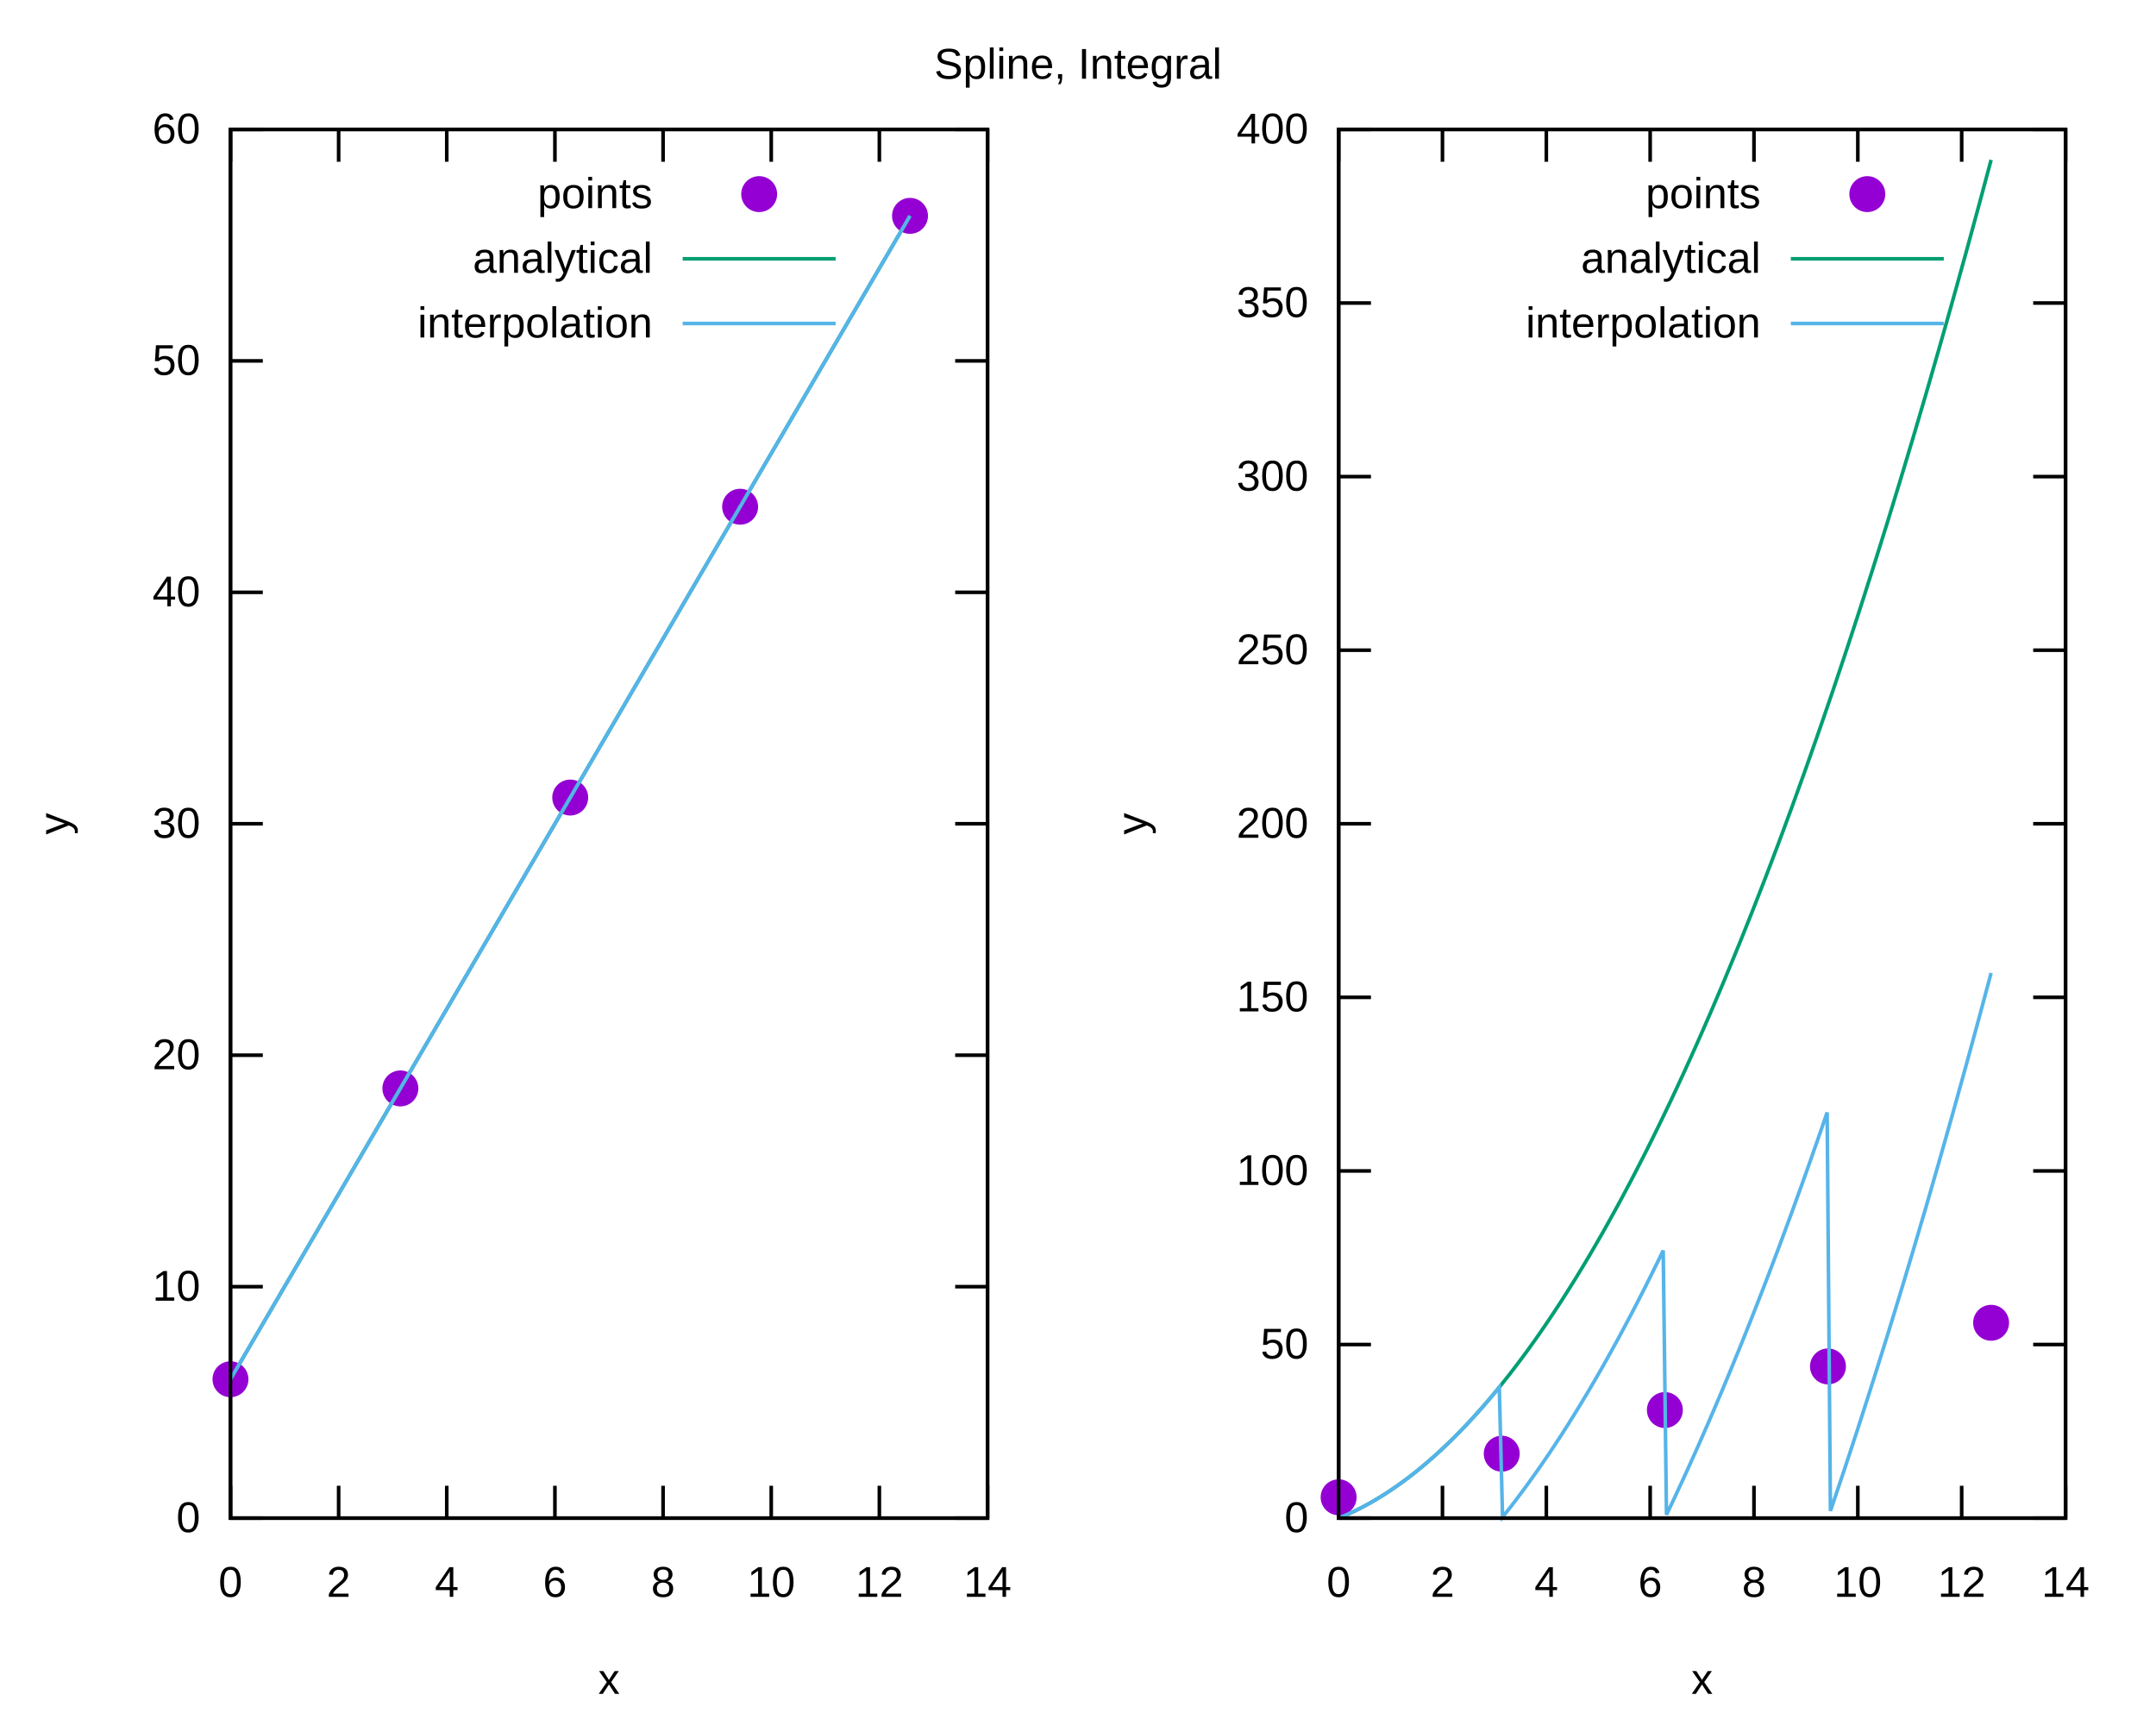
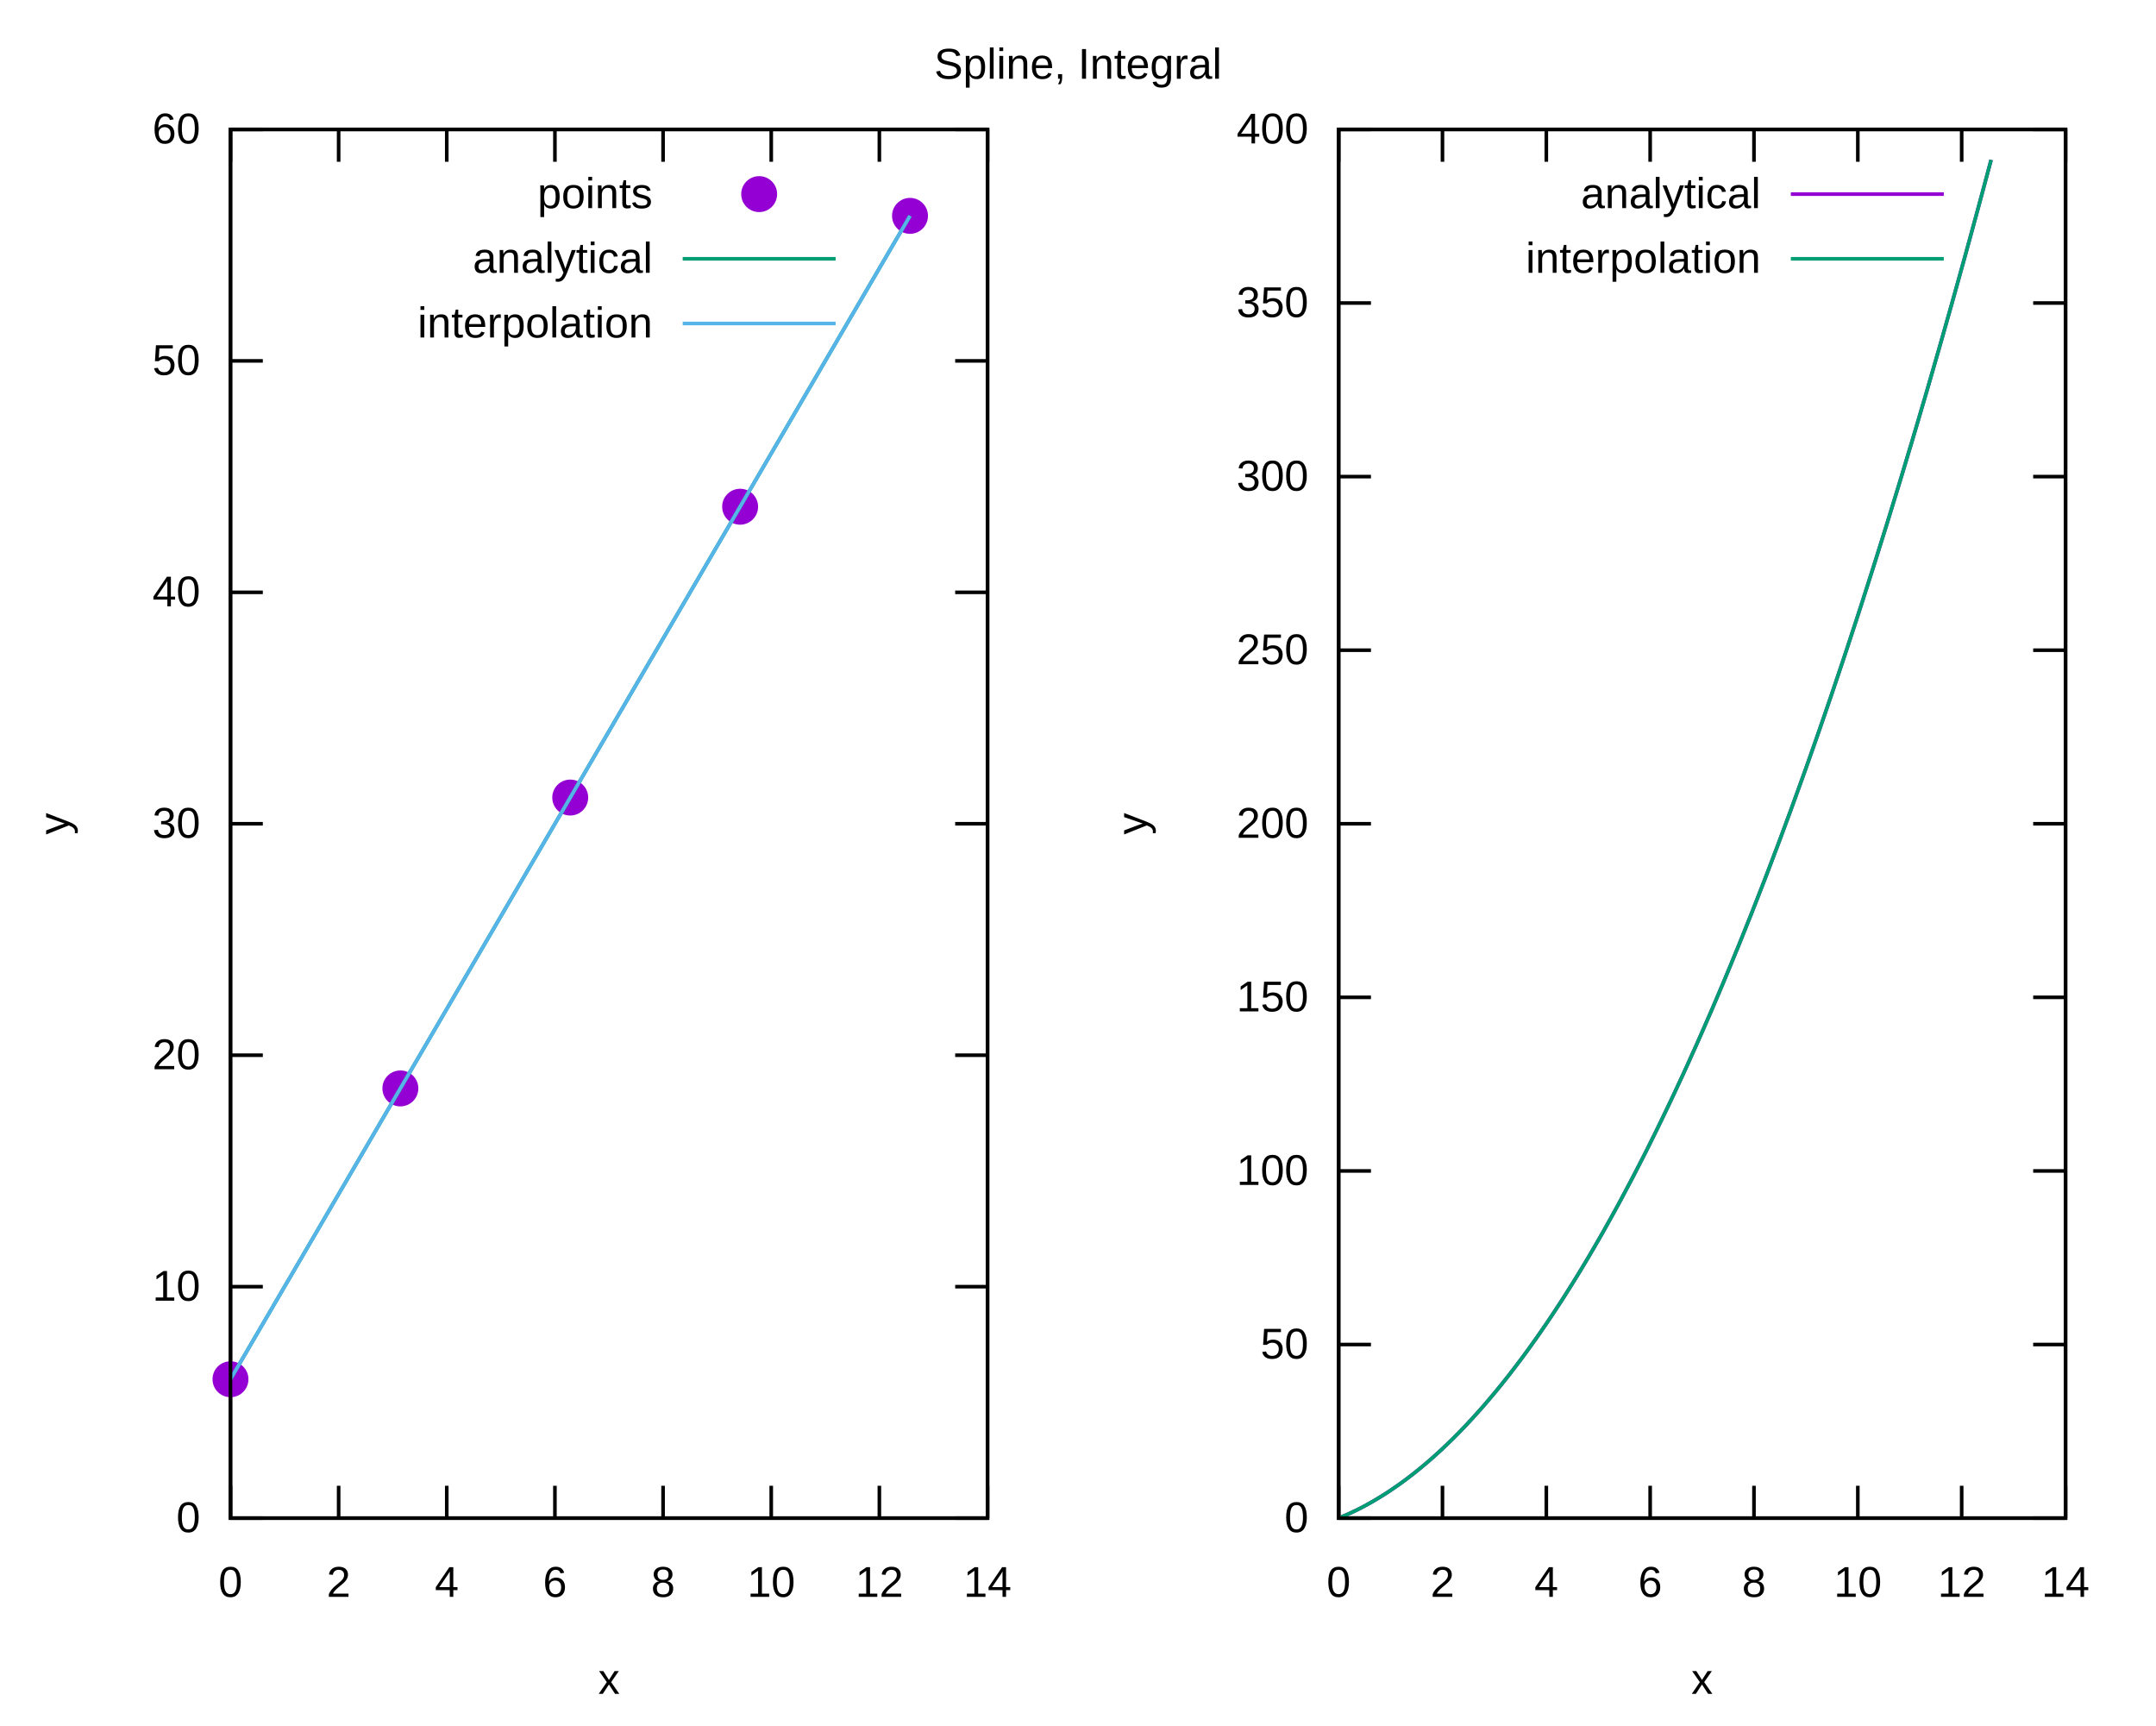
<svg xmlns="http://www.w3.org/2000/svg" xmlns:xlink="http://www.w3.org/1999/xlink" width="600" height="480" viewBox="0 0 600 480">
  <g id="gnuplot_canvas">
    <rect x="0" y="0" width="600" height="480" fill="none" />
    <defs>
      <circle id="gpDot" r="0.5" stroke-width="0.5" stroke="currentColor" />
      <path id="gpPt0" stroke-width="0.222" stroke="currentColor" d="M-1,0 h2 M0,-1 v2" />
      <path id="gpPt1" stroke-width="0.222" stroke="currentColor" d="M-1,-1 L1,1 M1,-1 L-1,1" />
      <path id="gpPt2" stroke-width="0.222" stroke="currentColor" d="M-1,0 L1,0 M0,-1 L0,1 M-1,-1 L1,1 M-1,1 L1,-1" />
      <rect id="gpPt3" stroke-width="0.222" stroke="currentColor" x="-1" y="-1" width="2" height="2" />
      <rect id="gpPt4" stroke-width="0.222" stroke="currentColor" fill="currentColor" x="-1" y="-1" width="2" height="2" />
      <circle id="gpPt5" stroke-width="0.222" stroke="currentColor" cx="0" cy="0" r="1" />
      <use xlink:href="#gpPt5" id="gpPt6" fill="currentColor" stroke="none" />
      <path id="gpPt7" stroke-width="0.222" stroke="currentColor" d="M0,-1.33 L-1.33,0.67 L1.33,0.67 z" />
      <use xlink:href="#gpPt7" id="gpPt8" fill="currentColor" stroke="none" />
      <use xlink:href="#gpPt7" id="gpPt9" stroke="currentColor" transform="rotate(180)" />
      <use xlink:href="#gpPt9" id="gpPt10" fill="currentColor" stroke="none" />
      <use xlink:href="#gpPt3" id="gpPt11" stroke="currentColor" transform="rotate(45)" />
      <use xlink:href="#gpPt11" id="gpPt12" fill="currentColor" stroke="none" />
      <path id="gpPt13" stroke-width="0.222" stroke="currentColor" d="M0,1.330 L1.265,0.411 L0.782,-1.067 L-0.782,-1.076 L-1.265,0.411 z" />
      <use xlink:href="#gpPt13" id="gpPt14" fill="currentColor" stroke="none" />
      <filter id="textbox" filterUnits="objectBoundingBox" x="0" y="0" height="1" width="1">
        <feFlood flood-color="white" flood-opacity="1" result="bgnd" />
        <feComposite in="SourceGraphic" in2="bgnd" operator="atop" />
      </filter>
      <filter id="greybox" filterUnits="objectBoundingBox" x="0" y="0" height="1" width="1">
        <feFlood flood-color="lightgrey" flood-opacity="1" result="grey" />
        <feComposite in="SourceGraphic" in2="grey" operator="atop" />
      </filter>
    </defs>
    <g fill="none" color="white" stroke="currentColor" stroke-width="1.00" stroke-linecap="butt" stroke-linejoin="miter">
      <g transform="translate(300.00,21.90)" stroke="none" fill="black" font-family="Arial" font-size="12.00" text-anchor="middle">
        <text>
          <tspan font-family="Arial">Spline, Integral</tspan>
        </text>
      </g>
    </g>
    <g fill="none" color="black" stroke="currentColor" stroke-width="1.00" stroke-linecap="butt" stroke-linejoin="miter">
</g>
    <g fill="none" color="black" stroke="currentColor" stroke-width="1.00" stroke-linecap="butt" stroke-linejoin="miter">
      <path stroke="black" d="M64.14,422.40 L73.14,422.40 M274.82,422.40 L265.82,422.40  " />
      <g transform="translate(55.75,426.30)" stroke="none" fill="black" font-family="Arial" font-size="12.00" text-anchor="end">
        <text>
          <tspan font-family="Arial"> 0</tspan>
        </text>
      </g>
    </g>
    <g fill="none" color="black" stroke="currentColor" stroke-width="1.00" stroke-linecap="butt" stroke-linejoin="miter">
      <path stroke="black" d="M64.14,358.00 L73.14,358.00 M274.82,358.00 L265.82,358.00  " />
      <g transform="translate(55.75,361.90)" stroke="none" fill="black" font-family="Arial" font-size="12.00" text-anchor="end">
        <text>
          <tspan font-family="Arial"> 10</tspan>
        </text>
      </g>
    </g>
    <g fill="none" color="black" stroke="currentColor" stroke-width="1.00" stroke-linecap="butt" stroke-linejoin="miter">
      <path stroke="black" d="M64.14,293.60 L73.14,293.60 M274.82,293.60 L265.82,293.60  " />
      <g transform="translate(55.75,297.50)" stroke="none" fill="black" font-family="Arial" font-size="12.00" text-anchor="end">
        <text>
          <tspan font-family="Arial"> 20</tspan>
        </text>
      </g>
    </g>
    <g fill="none" color="black" stroke="currentColor" stroke-width="1.00" stroke-linecap="butt" stroke-linejoin="miter">
      <path stroke="black" d="M64.14,229.20 L73.14,229.20 M274.82,229.20 L265.82,229.20  " />
      <g transform="translate(55.75,233.10)" stroke="none" fill="black" font-family="Arial" font-size="12.00" text-anchor="end">
        <text>
          <tspan font-family="Arial"> 30</tspan>
        </text>
      </g>
    </g>
    <g fill="none" color="black" stroke="currentColor" stroke-width="1.00" stroke-linecap="butt" stroke-linejoin="miter">
      <path stroke="black" d="M64.14,164.81 L73.14,164.81 M274.82,164.81 L265.82,164.81  " />
      <g transform="translate(55.75,168.71)" stroke="none" fill="black" font-family="Arial" font-size="12.00" text-anchor="end">
        <text>
          <tspan font-family="Arial"> 40</tspan>
        </text>
      </g>
    </g>
    <g fill="none" color="black" stroke="currentColor" stroke-width="1.00" stroke-linecap="butt" stroke-linejoin="miter">
      <path stroke="black" d="M64.14,100.41 L73.14,100.41 M274.82,100.41 L265.82,100.41  " />
      <g transform="translate(55.75,104.31)" stroke="none" fill="black" font-family="Arial" font-size="12.00" text-anchor="end">
        <text>
          <tspan font-family="Arial"> 50</tspan>
        </text>
      </g>
    </g>
    <g fill="none" color="black" stroke="currentColor" stroke-width="1.00" stroke-linecap="butt" stroke-linejoin="miter">
      <path stroke="black" d="M64.14,36.01 L73.14,36.01 M274.82,36.01 L265.82,36.01  " />
      <g transform="translate(55.75,39.91)" stroke="none" fill="black" font-family="Arial" font-size="12.00" text-anchor="end">
        <text>
          <tspan font-family="Arial"> 60</tspan>
        </text>
      </g>
    </g>
    <g fill="none" color="black" stroke="currentColor" stroke-width="1.00" stroke-linecap="butt" stroke-linejoin="miter">
      <path stroke="black" d="M64.14,422.40 L64.14,413.40 M64.14,36.01 L64.14,45.01  " />
      <g transform="translate(64.14,444.30)" stroke="none" fill="black" font-family="Arial" font-size="12.00" text-anchor="middle">
        <text>
          <tspan font-family="Arial"> 0</tspan>
        </text>
      </g>
    </g>
    <g fill="none" color="black" stroke="currentColor" stroke-width="1.00" stroke-linecap="butt" stroke-linejoin="miter">
      <path stroke="black" d="M94.24,422.40 L94.24,413.40 M94.24,36.01 L94.24,45.01  " />
      <g transform="translate(94.24,444.30)" stroke="none" fill="black" font-family="Arial" font-size="12.00" text-anchor="middle">
        <text>
          <tspan font-family="Arial"> 2</tspan>
        </text>
      </g>
    </g>
    <g fill="none" color="black" stroke="currentColor" stroke-width="1.00" stroke-linecap="butt" stroke-linejoin="miter">
      <path stroke="black" d="M124.33,422.40 L124.33,413.40 M124.33,36.01 L124.33,45.01  " />
      <g transform="translate(124.33,444.30)" stroke="none" fill="black" font-family="Arial" font-size="12.00" text-anchor="middle">
        <text>
          <tspan font-family="Arial"> 4</tspan>
        </text>
      </g>
    </g>
    <g fill="none" color="black" stroke="currentColor" stroke-width="1.00" stroke-linecap="butt" stroke-linejoin="miter">
      <path stroke="black" d="M154.43,422.40 L154.43,413.40 M154.43,36.01 L154.43,45.01  " />
      <g transform="translate(154.43,444.30)" stroke="none" fill="black" font-family="Arial" font-size="12.00" text-anchor="middle">
        <text>
          <tspan font-family="Arial"> 6</tspan>
        </text>
      </g>
    </g>
    <g fill="none" color="black" stroke="currentColor" stroke-width="1.00" stroke-linecap="butt" stroke-linejoin="miter">
      <path stroke="black" d="M184.53,422.40 L184.53,413.40 M184.53,36.01 L184.53,45.01  " />
      <g transform="translate(184.53,444.30)" stroke="none" fill="black" font-family="Arial" font-size="12.00" text-anchor="middle">
        <text>
          <tspan font-family="Arial"> 8</tspan>
        </text>
      </g>
    </g>
    <g fill="none" color="black" stroke="currentColor" stroke-width="1.00" stroke-linecap="butt" stroke-linejoin="miter">
      <path stroke="black" d="M214.63,422.40 L214.63,413.40 M214.63,36.01 L214.63,45.01  " />
      <g transform="translate(214.63,444.30)" stroke="none" fill="black" font-family="Arial" font-size="12.00" text-anchor="middle">
        <text>
          <tspan font-family="Arial"> 10</tspan>
        </text>
      </g>
    </g>
    <g fill="none" color="black" stroke="currentColor" stroke-width="1.00" stroke-linecap="butt" stroke-linejoin="miter">
      <path stroke="black" d="M244.72,422.40 L244.72,413.40 M244.72,36.01 L244.72,45.01  " />
      <g transform="translate(244.72,444.30)" stroke="none" fill="black" font-family="Arial" font-size="12.00" text-anchor="middle">
        <text>
          <tspan font-family="Arial"> 12</tspan>
        </text>
      </g>
    </g>
    <g fill="none" color="black" stroke="currentColor" stroke-width="1.00" stroke-linecap="butt" stroke-linejoin="miter">
      <path stroke="black" d="M274.82,422.40 L274.82,413.40 M274.82,36.01 L274.82,45.01  " />
      <g transform="translate(274.82,444.30)" stroke="none" fill="black" font-family="Arial" font-size="12.00" text-anchor="middle">
        <text>
          <tspan font-family="Arial"> 14</tspan>
        </text>
      </g>
    </g>
    <g fill="none" color="black" stroke="currentColor" stroke-width="1.00" stroke-linecap="butt" stroke-linejoin="miter">
</g>
    <g fill="none" color="black" stroke="currentColor" stroke-width="1.00" stroke-linecap="butt" stroke-linejoin="miter">
      <path stroke="black" d="M64.14,36.01 L64.14,422.40 L274.82,422.40 L274.82,36.01 L64.14,36.01 Z  " />
    </g>
    <g fill="none" color="black" stroke="currentColor" stroke-width="1.00" stroke-linecap="butt" stroke-linejoin="miter">
      <g transform="translate(19.18,229.21) rotate(270)" stroke="none" fill="black" font-family="Arial" font-size="12.00" text-anchor="middle">
        <text>
          <tspan font-family="Arial">y</tspan>
        </text>
      </g>
    </g>
    <g fill="none" color="black" stroke="currentColor" stroke-width="1.00" stroke-linecap="butt" stroke-linejoin="miter">
      <g transform="translate(169.48,471.30)" stroke="none" fill="black" font-family="Arial" font-size="12.00" text-anchor="middle">
        <text>
          <tspan font-family="Arial">x</tspan>
        </text>
      </g>
    </g>
    <g fill="none" color="black" stroke="currentColor" stroke-width="1.00" stroke-linecap="butt" stroke-linejoin="miter">
</g>
    <g id="gnuplot_plot_1a">
      <g fill="none" color="black" stroke="currentColor" stroke-width="1.00" stroke-linecap="butt" stroke-linejoin="miter">
        <g transform="translate(181.60,57.91)" stroke="none" fill="black" font-family="Arial" font-size="12.00" text-anchor="end">
          <text>
            <tspan font-family="Arial">points</tspan>
          </text>
        </g>
      </g>
      <g fill="none" color="black" stroke="currentColor" stroke-width="1.00" stroke-linecap="butt" stroke-linejoin="miter">
        <use xlink:href="#gpPt6" transform="translate(64.14,383.76) scale(4.50)" color="rgb(148,   0, 211)" />
        <use xlink:href="#gpPt6" transform="translate(111.42,302.84) scale(4.50)" color="rgb(148,   0, 211)" />
        <use xlink:href="#gpPt6" transform="translate(158.69,221.91) scale(4.50)" color="rgb(148,   0, 211)" />
        <use xlink:href="#gpPt6" transform="translate(205.97,140.99) scale(4.50)" color="rgb(148,   0, 211)" />
        <use xlink:href="#gpPt6" transform="translate(253.25,60.06) scale(4.50)" color="rgb(148,   0, 211)" />
        <use xlink:href="#gpPt6" transform="translate(211.27,54.01) scale(4.50)" color="rgb(148,   0, 211)" />
      </g>
    </g>
    <g id="gnuplot_plot_2a">
      <g fill="none" color="black" stroke="currentColor" stroke-width="1.00" stroke-linecap="butt" stroke-linejoin="miter">
        <g transform="translate(181.60,75.91)" stroke="none" fill="black" font-family="Arial" font-size="12.00" text-anchor="end">
          <text>
            <tspan font-family="Arial">analytical</tspan>
          </text>
        </g>
      </g>
      <g fill="none" color="black" stroke="currentColor" stroke-width="1.00" stroke-linecap="butt" stroke-linejoin="miter">
        <path stroke="rgb(  0, 158, 115)" d="M189.99,72.01 L232.55,72.01 M64.14,383.76 L65.09,382.13 L66.04,380.51 L66.99,378.88 L67.94,377.25 L68.89,375.63   L69.84,374.00 L70.79,372.37 L71.74,370.75 L72.69,369.12 L73.64,367.49 L74.59,365.87 L75.54,364.24 L76.49,362.61   L77.44,360.99 L78.39,359.36 L79.34,357.73 L80.29,356.11 L81.25,354.48 L82.20,352.85 L83.15,351.23 L84.10,349.60   L85.05,347.97 L86.00,346.35 L86.95,344.72 L87.90,343.10 L88.85,341.47 L89.80,339.84 L90.75,338.22 L91.70,336.59   L92.65,334.96 L93.60,333.34 L94.55,331.71 L95.50,330.08 L96.45,328.46 L97.40,326.83 L98.35,325.20 L99.30,323.58   L100.25,321.95 L101.20,320.32 L102.15,318.70 L103.10,317.07 L104.05,315.44 L105.00,313.82 L105.95,312.19 L106.90,310.56   L107.85,308.94 L108.80,307.31 L109.75,305.68 L110.70,304.06 L111.65,302.43 L112.60,300.80 L113.55,299.18 L114.50,297.55   L115.46,295.92 L116.41,294.30 L117.36,292.67 L118.31,291.04 L119.26,289.42 L120.21,287.79 L121.16,286.16 L122.11,284.54   L123.06,282.91 L124.01,281.28 L124.96,279.66 L125.91,278.03 L126.86,276.40 L127.81,274.78 L128.76,273.15 L129.71,271.52   L130.66,269.90 L131.61,268.27 L132.56,266.64 L133.51,265.02 L134.46,263.39 L135.41,261.76 L136.36,260.14 L137.31,258.51   L138.26,256.88 L139.21,255.26 L140.16,253.63 L141.11,252.00 L142.06,250.38 L143.01,248.75 L143.96,247.12 L144.91,245.50   L145.86,243.87 L146.81,242.24 L147.76,240.62 L148.72,238.99 L149.67,237.36 L150.62,235.74 L151.57,234.11 L152.52,232.48   L153.47,230.86 L154.42,229.23 L155.37,227.60 L156.32,225.98 L157.27,224.35 L158.22,222.72 L159.17,221.10 L160.12,219.47   L161.07,217.84 L162.02,216.22 L162.97,214.59 L163.92,212.96 L164.87,211.34 L165.82,209.71 L166.77,208.08 L167.72,206.46   L168.67,204.83 L169.62,203.20 L170.57,201.58 L171.52,199.95 L172.47,198.32 L173.42,196.70 L174.37,195.07 L175.32,193.44   L176.27,191.82 L177.22,190.19 L178.17,188.56 L179.12,186.94 L180.07,185.31 L181.02,183.68 L181.97,182.06 L182.93,180.43   L183.88,178.80 L184.83,177.18 L185.78,175.55 L186.73,173.92 L187.68,172.30 L188.63,170.67 L189.58,169.04 L190.53,167.42   L191.48,165.79 L192.43,164.16 L193.38,162.54 L194.33,160.91 L195.28,159.28 L196.23,157.66 L197.18,156.03 L198.13,154.40   L199.08,152.78 L200.03,151.15 L200.98,149.52 L201.93,147.90 L202.88,146.27 L203.83,144.64 L204.78,143.02 L205.73,141.39   L206.68,139.77 L207.63,138.14 L208.58,136.51 L209.53,134.89 L210.48,133.26 L211.43,131.63 L212.38,130.01 L213.33,128.38   L214.28,126.75 L215.23,125.13 L216.18,123.50 L217.14,121.87 L218.09,120.25 L219.04,118.62 L219.99,116.99 L220.94,115.37   L221.89,113.74 L222.84,112.11 L223.79,110.49 L224.74,108.86 L225.69,107.23 L226.64,105.61 L227.59,103.98 L228.54,102.35   L229.49,100.73 L230.44,99.10 L231.39,97.47 L232.34,95.85 L233.29,94.22 L234.24,92.59 L235.19,90.97 L236.14,89.34   L237.09,87.71 L238.04,86.09 L238.99,84.46 L239.94,82.83 L240.89,81.21 L241.84,79.58 L242.79,77.95 L243.74,76.33   L244.69,74.70 L245.64,73.07 L246.59,71.45 L247.54,69.82 L248.49,68.19 L249.44,66.57 L250.40,64.94 L251.35,63.31   L252.30,61.69 L253.25,60.06  " />
      </g>
    </g>
    <g id="gnuplot_plot_3a">
      <g fill="none" color="black" stroke="currentColor" stroke-width="1.00" stroke-linecap="butt" stroke-linejoin="miter">
        <g transform="translate(181.60,93.91)" stroke="none" fill="black" font-family="Arial" font-size="12.00" text-anchor="end">
          <text>
            <tspan font-family="Arial">interpolation</tspan>
          </text>
        </g>
      </g>
      <g fill="none" color="black" stroke="currentColor" stroke-width="1.00" stroke-linecap="butt" stroke-linejoin="miter">
        <path stroke="rgb( 86, 180, 233)" d="M189.99,90.01 L232.55,90.01 M64.14,383.76 L65.09,382.13 L66.04,380.51 L66.99,378.88 L67.94,377.25 L68.89,375.63   L69.84,374.00 L70.79,372.37 L71.74,370.75 L72.69,369.12 L73.64,367.49 L74.59,365.87 L75.54,364.24 L76.49,362.61   L77.44,360.99 L78.39,359.36 L79.34,357.73 L80.29,356.11 L81.25,354.48 L82.20,352.85 L83.15,351.23 L84.10,349.60   L85.05,347.97 L86.00,346.35 L86.95,344.72 L87.90,343.10 L88.85,341.47 L89.80,339.84 L90.75,338.22 L91.70,336.59   L92.65,334.96 L93.60,333.34 L94.55,331.71 L95.50,330.08 L96.45,328.46 L97.40,326.83 L98.35,325.20 L99.30,323.58   L100.25,321.95 L101.20,320.32 L102.15,318.70 L103.10,317.07 L104.05,315.44 L105.00,313.82 L105.95,312.19 L106.90,310.56   L107.85,308.94 L108.80,307.31 L109.75,305.68 L110.70,304.06 L111.65,302.43 L112.60,300.80 L113.55,299.18 L114.50,297.55   L115.46,295.92 L116.41,294.30 L117.36,292.67 L118.31,291.04 L119.26,289.42 L120.21,287.79 L121.16,286.16 L122.11,284.54   L123.06,282.91 L124.01,281.28 L124.96,279.66 L125.91,278.03 L126.86,276.40 L127.81,274.78 L128.76,273.15 L129.71,271.52   L130.66,269.90 L131.61,268.27 L132.56,266.64 L133.51,265.02 L134.46,263.39 L135.41,261.76 L136.36,260.14 L137.31,258.51   L138.26,256.88 L139.21,255.26 L140.16,253.63 L141.11,252.00 L142.06,250.38 L143.01,248.75 L143.96,247.12 L144.91,245.50   L145.86,243.87 L146.81,242.24 L147.76,240.62 L148.72,238.99 L149.67,237.36 L150.62,235.74 L151.57,234.11 L152.52,232.48   L153.47,230.86 L154.42,229.23 L155.37,227.60 L156.32,225.98 L157.27,224.35 L158.22,222.72 L159.17,221.10 L160.12,219.47   L161.07,217.84 L162.02,216.22 L162.97,214.59 L163.92,212.96 L164.87,211.34 L165.82,209.71 L166.77,208.08 L167.72,206.46   L168.67,204.83 L169.62,203.20 L170.57,201.58 L171.52,199.95 L172.47,198.32 L173.42,196.70 L174.37,195.07 L175.32,193.44   L176.27,191.82 L177.22,190.19 L178.17,188.56 L179.12,186.94 L180.07,185.31 L181.02,183.68 L181.97,182.06 L182.93,180.43   L183.88,178.80 L184.83,177.18 L185.78,175.55 L186.73,173.92 L187.68,172.30 L188.63,170.67 L189.58,169.04 L190.53,167.42   L191.48,165.79 L192.43,164.16 L193.38,162.54 L194.33,160.91 L195.28,159.28 L196.23,157.66 L197.18,156.03 L198.13,154.40   L199.08,152.78 L200.03,151.15 L200.98,149.52 L201.93,147.90 L202.88,146.27 L203.83,144.64 L204.78,143.02 L205.73,141.39   L206.68,139.77 L207.63,138.14 L208.58,136.51 L209.53,134.89 L210.48,133.26 L211.43,131.63 L212.38,130.01 L213.33,128.38   L214.28,126.75 L215.23,125.13 L216.18,123.50 L217.14,121.87 L218.09,120.25 L219.04,118.62 L219.99,116.99 L220.94,115.37   L221.89,113.74 L222.84,112.11 L223.79,110.49 L224.74,108.86 L225.69,107.23 L226.64,105.61 L227.59,103.98 L228.54,102.35   L229.49,100.73 L230.44,99.10 L231.39,97.47 L232.34,95.85 L233.29,94.22 L234.24,92.59 L235.19,90.97 L236.14,89.34   L237.09,87.71 L238.04,86.09 L238.99,84.46 L239.94,82.83 L240.89,81.21 L241.84,79.58 L242.79,77.95 L243.74,76.33   L244.69,74.70 L245.64,73.07 L246.59,71.45 L247.54,69.82 L248.49,68.19 L249.44,66.57 L250.40,64.94 L251.35,63.31   L252.30,61.69 L253.25,60.06  " />
      </g>
    </g>
    <g fill="none" color="white" stroke="rgb( 86, 180, 233)" stroke-width="2.00" stroke-linecap="butt" stroke-linejoin="miter">
</g>
    <g fill="none" color="black" stroke="currentColor" stroke-width="2.00" stroke-linecap="butt" stroke-linejoin="miter">
</g>
    <g fill="none" color="black" stroke="black" stroke-width="1.00" stroke-linecap="butt" stroke-linejoin="miter">
</g>
    <g fill="none" color="black" stroke="currentColor" stroke-width="1.00" stroke-linecap="butt" stroke-linejoin="miter">
      <path stroke="black" d="M64.14,36.01 L64.14,422.40 L274.82,422.40 L274.82,36.01 L64.14,36.01 Z  " />
    </g>
    <g fill="none" color="black" stroke="currentColor" stroke-width="1.00" stroke-linecap="butt" stroke-linejoin="miter">
</g>
    <g fill="none" color="black" stroke="currentColor" stroke-width="1.00" stroke-linecap="butt" stroke-linejoin="miter">
      <path stroke="black" d="M372.53,422.40 L381.53,422.40 M574.82,422.40 L565.82,422.40  " />
      <g transform="translate(364.14,426.30)" stroke="none" fill="black" font-family="Arial" font-size="12.00" text-anchor="end">
        <text>
          <tspan font-family="Arial"> 0</tspan>
        </text>
      </g>
    </g>
    <g fill="none" color="black" stroke="currentColor" stroke-width="1.00" stroke-linecap="butt" stroke-linejoin="miter">
      <path stroke="black" d="M372.53,374.10 L381.53,374.10 M574.82,374.10 L565.82,374.10  " />
      <g transform="translate(364.14,378.00)" stroke="none" fill="black" font-family="Arial" font-size="12.00" text-anchor="end">
        <text>
          <tspan font-family="Arial"> 50</tspan>
        </text>
      </g>
    </g>
    <g fill="none" color="black" stroke="currentColor" stroke-width="1.00" stroke-linecap="butt" stroke-linejoin="miter">
      <path stroke="black" d="M372.53,325.80 L381.53,325.80 M574.82,325.80 L565.82,325.80  " />
      <g transform="translate(364.14,329.70)" stroke="none" fill="black" font-family="Arial" font-size="12.00" text-anchor="end">
        <text>
          <tspan font-family="Arial"> 100</tspan>
        </text>
      </g>
    </g>
    <g fill="none" color="black" stroke="currentColor" stroke-width="1.00" stroke-linecap="butt" stroke-linejoin="miter">
      <path stroke="black" d="M372.53,277.50 L381.53,277.50 M574.82,277.50 L565.82,277.50  " />
      <g transform="translate(364.14,281.40)" stroke="none" fill="black" font-family="Arial" font-size="12.00" text-anchor="end">
        <text>
          <tspan font-family="Arial"> 150</tspan>
        </text>
      </g>
    </g>
    <g fill="none" color="black" stroke="currentColor" stroke-width="1.00" stroke-linecap="butt" stroke-linejoin="miter">
      <path stroke="black" d="M372.53,229.20 L381.53,229.20 M574.82,229.20 L565.82,229.20  " />
      <g transform="translate(364.14,233.10)" stroke="none" fill="black" font-family="Arial" font-size="12.00" text-anchor="end">
        <text>
          <tspan font-family="Arial"> 200</tspan>
        </text>
      </g>
    </g>
    <g fill="none" color="black" stroke="currentColor" stroke-width="1.00" stroke-linecap="butt" stroke-linejoin="miter">
      <path stroke="black" d="M372.53,180.91 L381.53,180.91 M574.82,180.91 L565.82,180.91  " />
      <g transform="translate(364.14,184.81)" stroke="none" fill="black" font-family="Arial" font-size="12.00" text-anchor="end">
        <text>
          <tspan font-family="Arial"> 250</tspan>
        </text>
      </g>
    </g>
    <g fill="none" color="black" stroke="currentColor" stroke-width="1.00" stroke-linecap="butt" stroke-linejoin="miter">
      <path stroke="black" d="M372.53,132.61 L381.53,132.61 M574.82,132.61 L565.82,132.61  " />
      <g transform="translate(364.14,136.51)" stroke="none" fill="black" font-family="Arial" font-size="12.00" text-anchor="end">
        <text>
          <tspan font-family="Arial"> 300</tspan>
        </text>
      </g>
    </g>
    <g fill="none" color="black" stroke="currentColor" stroke-width="1.00" stroke-linecap="butt" stroke-linejoin="miter">
      <path stroke="black" d="M372.53,84.31 L381.53,84.31 M574.82,84.31 L565.82,84.31  " />
      <g transform="translate(364.14,88.21)" stroke="none" fill="black" font-family="Arial" font-size="12.00" text-anchor="end">
        <text>
          <tspan font-family="Arial"> 350</tspan>
        </text>
      </g>
    </g>
    <g fill="none" color="black" stroke="currentColor" stroke-width="1.00" stroke-linecap="butt" stroke-linejoin="miter">
      <path stroke="black" d="M372.53,36.01 L381.53,36.01 M574.82,36.01 L565.82,36.01  " />
      <g transform="translate(364.14,39.91)" stroke="none" fill="black" font-family="Arial" font-size="12.00" text-anchor="end">
        <text>
          <tspan font-family="Arial"> 400</tspan>
        </text>
      </g>
    </g>
    <g fill="none" color="black" stroke="currentColor" stroke-width="1.00" stroke-linecap="butt" stroke-linejoin="miter">
      <path stroke="black" d="M372.53,422.40 L372.53,413.40 M372.53,36.01 L372.53,45.01  " />
      <g transform="translate(372.53,444.30)" stroke="none" fill="black" font-family="Arial" font-size="12.00" text-anchor="middle">
        <text>
          <tspan font-family="Arial"> 0</tspan>
        </text>
      </g>
    </g>
    <g fill="none" color="black" stroke="currentColor" stroke-width="1.00" stroke-linecap="butt" stroke-linejoin="miter">
      <path stroke="black" d="M401.43,422.40 L401.43,413.40 M401.43,36.01 L401.43,45.01  " />
      <g transform="translate(401.43,444.30)" stroke="none" fill="black" font-family="Arial" font-size="12.00" text-anchor="middle">
        <text>
          <tspan font-family="Arial"> 2</tspan>
        </text>
      </g>
    </g>
    <g fill="none" color="black" stroke="currentColor" stroke-width="1.00" stroke-linecap="butt" stroke-linejoin="miter">
      <path stroke="black" d="M430.33,422.40 L430.33,413.40 M430.33,36.01 L430.33,45.01  " />
      <g transform="translate(430.33,444.30)" stroke="none" fill="black" font-family="Arial" font-size="12.00" text-anchor="middle">
        <text>
          <tspan font-family="Arial"> 4</tspan>
        </text>
      </g>
    </g>
    <g fill="none" color="black" stroke="currentColor" stroke-width="1.00" stroke-linecap="butt" stroke-linejoin="miter">
      <path stroke="black" d="M459.23,422.40 L459.23,413.40 M459.23,36.01 L459.23,45.01  " />
      <g transform="translate(459.23,444.30)" stroke="none" fill="black" font-family="Arial" font-size="12.00" text-anchor="middle">
        <text>
          <tspan font-family="Arial"> 6</tspan>
        </text>
      </g>
    </g>
    <g fill="none" color="black" stroke="currentColor" stroke-width="1.00" stroke-linecap="butt" stroke-linejoin="miter">
      <path stroke="black" d="M488.12,422.40 L488.12,413.40 M488.12,36.01 L488.12,45.01  " />
      <g transform="translate(488.12,444.30)" stroke="none" fill="black" font-family="Arial" font-size="12.00" text-anchor="middle">
        <text>
          <tspan font-family="Arial"> 8</tspan>
        </text>
      </g>
    </g>
    <g fill="none" color="black" stroke="currentColor" stroke-width="1.00" stroke-linecap="butt" stroke-linejoin="miter">
      <path stroke="black" d="M517.02,422.40 L517.02,413.40 M517.02,36.01 L517.02,45.01  " />
      <g transform="translate(517.02,444.30)" stroke="none" fill="black" font-family="Arial" font-size="12.00" text-anchor="middle">
        <text>
          <tspan font-family="Arial"> 10</tspan>
        </text>
      </g>
    </g>
    <g fill="none" color="black" stroke="currentColor" stroke-width="1.00" stroke-linecap="butt" stroke-linejoin="miter">
      <path stroke="black" d="M545.92,422.40 L545.92,413.40 M545.92,36.01 L545.92,45.01  " />
      <g transform="translate(545.92,444.30)" stroke="none" fill="black" font-family="Arial" font-size="12.00" text-anchor="middle">
        <text>
          <tspan font-family="Arial"> 12</tspan>
        </text>
      </g>
    </g>
    <g fill="none" color="black" stroke="currentColor" stroke-width="1.00" stroke-linecap="butt" stroke-linejoin="miter">
      <path stroke="black" d="M574.82,422.40 L574.82,413.40 M574.82,36.01 L574.82,45.01  " />
      <g transform="translate(574.82,444.30)" stroke="none" fill="black" font-family="Arial" font-size="12.00" text-anchor="middle">
        <text>
          <tspan font-family="Arial"> 14</tspan>
        </text>
      </g>
    </g>
    <g fill="none" color="black" stroke="currentColor" stroke-width="1.00" stroke-linecap="butt" stroke-linejoin="miter">
</g>
    <g fill="none" color="black" stroke="currentColor" stroke-width="1.00" stroke-linecap="butt" stroke-linejoin="miter">
      <path stroke="black" d="M372.53,36.01 L372.53,422.40 L574.82,422.40 L574.82,36.01 L372.53,36.01 Z  " />
    </g>
    <g fill="none" color="black" stroke="currentColor" stroke-width="1.00" stroke-linecap="butt" stroke-linejoin="miter">
      <g transform="translate(319.18,229.21) rotate(270)" stroke="none" fill="black" font-family="Arial" font-size="12.00" text-anchor="middle">
        <text>
          <tspan font-family="Arial">y</tspan>
        </text>
      </g>
    </g>
    <g fill="none" color="black" stroke="currentColor" stroke-width="1.00" stroke-linecap="butt" stroke-linejoin="miter">
      <g transform="translate(473.67,471.30)" stroke="none" fill="black" font-family="Arial" font-size="12.00" text-anchor="middle">
        <text>
          <tspan font-family="Arial">x</tspan>
        </text>
      </g>
    </g>
    <g fill="none" color="black" stroke="currentColor" stroke-width="1.00" stroke-linecap="butt" stroke-linejoin="miter">
</g>
    <g id="gnuplot_plot_1b">
      <g fill="none" color="black" stroke="currentColor" stroke-width="1.00" stroke-linecap="butt" stroke-linejoin="miter">
        <g transform="translate(489.99,57.91)" stroke="none" fill="black" font-family="Arial" font-size="12.00" text-anchor="end">
          <text>
-             <tspan font-family="Arial">points</tspan>
-           </text>
-         </g>
-       </g>
-       <g fill="none" color="black" stroke="currentColor" stroke-width="1.00" stroke-linecap="butt" stroke-linejoin="miter">
-         <use xlink:href="#gpPt6" transform="translate(372.53,416.60) scale(4.50)" color="rgb(148,   0, 211)" />
-         <use xlink:href="#gpPt6" transform="translate(417.92,404.47) scale(4.50)" color="rgb(148,   0, 211)" />
-         <use xlink:href="#gpPt6" transform="translate(463.32,392.33) scale(4.50)" color="rgb(148,   0, 211)" />
-         <use xlink:href="#gpPt6" transform="translate(508.71,380.19) scale(4.50)" color="rgb(148,   0, 211)" />
-         <use xlink:href="#gpPt6" transform="translate(554.11,368.05) scale(4.50)" color="rgb(148,   0, 211)" />
-         <use xlink:href="#gpPt6" transform="translate(519.66,54.01) scale(4.50)" color="rgb(148,   0, 211)" />
-       </g>
-     </g>
-     <g id="gnuplot_plot_2b">
-       <g fill="none" color="black" stroke="currentColor" stroke-width="1.00" stroke-linecap="butt" stroke-linejoin="miter">
-         <g transform="translate(489.99,75.91)" stroke="none" fill="black" font-family="Arial" font-size="12.00" text-anchor="end">
-           <text>
            <tspan font-family="Arial">analytical</tspan>
          </text>
        </g>
      </g>
      <g fill="none" color="black" stroke="currentColor" stroke-width="1.00" stroke-linecap="butt" stroke-linejoin="miter">
-         <path stroke="rgb(  0, 158, 115)" d="M498.38,72.01 L540.94,72.01 M372.53,422.40 L373.44,422.03 L374.35,421.64 L375.27,421.23 L376.18,420.81 L377.09,420.38   L378.00,419.93 L378.92,419.46 L379.83,418.98 L380.74,418.48 L381.65,417.97 L382.57,417.44 L383.48,416.90 L384.39,416.34   L385.30,415.77 L386.22,415.18 L387.13,414.57 L388.04,413.95 L388.95,413.32 L389.87,412.67 L390.78,412.00 L391.69,411.32   L392.60,410.62 L393.52,409.91 L394.43,409.18 L395.34,408.44 L396.25,407.68 L397.17,406.90 L398.08,406.11 L398.99,405.31   L399.90,404.49 L400.82,403.65 L401.73,402.80 L402.64,401.93 L403.55,401.05 L404.47,400.15 L405.38,399.24 L406.29,398.31   L407.20,397.37 L408.12,396.41 L409.03,395.43 L409.94,394.44 L410.85,393.44 L411.76,392.42 L412.68,391.38 L413.59,390.33   L414.50,389.26 L415.41,388.18 L416.33,387.08 L417.24,385.97 L418.15,384.84 L419.06,383.70 L419.98,382.54 L420.89,381.36   L421.80,380.17 L422.71,378.97 L423.63,377.74 L424.54,376.51 L425.45,375.26 L426.36,373.99 L427.28,372.71 L428.19,371.41   L429.10,370.09 L430.01,368.77 L430.93,367.42 L431.84,366.06 L432.75,364.69 L433.66,363.30 L434.58,361.89 L435.49,360.47   L436.40,359.03 L437.31,357.58 L438.23,356.11 L439.14,354.63 L440.05,353.13 L440.96,351.62 L441.88,350.09 L442.79,348.54   L443.70,346.98 L444.61,345.41 L445.53,343.82 L446.44,342.21 L447.35,340.59 L448.26,338.95 L449.17,337.30 L450.09,335.63   L451.00,333.95 L451.91,332.25 L452.82,330.53 L453.74,328.80 L454.65,327.06 L455.56,325.30 L456.47,323.52 L457.39,321.73   L458.30,319.93 L459.21,318.10 L460.12,316.27 L461.04,314.41 L461.95,312.54 L462.86,310.66 L463.77,308.76 L464.69,306.85   L465.60,304.92 L466.51,302.97 L467.42,301.01 L468.34,299.04 L469.25,297.04 L470.16,295.04 L471.07,293.01 L471.99,290.98   L472.90,288.92 L473.81,286.86 L474.72,284.77 L475.64,282.67 L476.55,280.56 L477.46,278.43 L478.37,276.28 L479.29,274.12   L480.20,271.94 L481.11,269.75 L482.02,267.54 L482.93,265.32 L483.85,263.08 L484.76,260.83 L485.67,258.56 L486.58,256.28   L487.50,253.98 L488.41,251.66 L489.32,249.33 L490.23,246.99 L491.15,244.63 L492.06,242.25 L492.97,239.86 L493.88,237.45   L494.80,235.03 L495.71,232.59 L496.62,230.13 L497.53,227.66 L498.45,225.18 L499.36,222.68 L500.27,220.16 L501.18,217.63   L502.10,215.09 L503.01,212.53 L503.92,209.95 L504.83,207.36 L505.75,204.75 L506.66,202.13 L507.57,199.49 L508.48,196.83   L509.40,194.16 L510.31,191.48 L511.22,188.78 L512.13,186.06 L513.05,183.33 L513.96,180.59 L514.87,177.82 L515.78,175.05   L516.70,172.25 L517.61,169.45 L518.52,166.62 L519.43,163.78 L520.34,160.93 L521.26,158.06 L522.17,155.17 L523.08,152.27   L523.99,149.36 L524.91,146.43 L525.82,143.48 L526.73,140.52 L527.64,137.54 L528.56,134.55 L529.47,131.54 L530.38,128.51   L531.29,125.47 L532.21,122.42 L533.12,119.35 L534.03,116.26 L534.94,113.16 L535.86,110.05 L536.77,106.92 L537.68,103.77   L538.59,100.61 L539.51,97.43 L540.42,94.23 L541.33,91.03 L542.24,87.80 L543.16,84.56 L544.07,81.31 L544.98,78.04   L545.89,74.75 L546.81,71.45 L547.72,68.13 L548.63,64.80 L549.54,61.45 L550.46,58.09 L551.37,54.71 L552.28,51.32   L553.19,47.91 L554.11,44.49  " />
-       </g>
-     </g>
-     <g id="gnuplot_plot_3b">
-       <g fill="none" color="black" stroke="currentColor" stroke-width="1.00" stroke-linecap="butt" stroke-linejoin="miter">
-         <g transform="translate(489.99,93.91)" stroke="none" fill="black" font-family="Arial" font-size="12.00" text-anchor="end">
+         <path stroke="rgb(148,   0, 211)" d="M498.38,54.01 L540.94,54.01 M372.53,422.40 L373.44,422.03 L374.35,421.64 L375.27,421.23 L376.18,420.81 L377.09,420.38   L378.00,419.93 L378.92,419.46 L379.83,418.98 L380.74,418.48 L381.65,417.97 L382.57,417.44 L383.48,416.90 L384.39,416.34   L385.30,415.77 L386.22,415.18 L387.13,414.57 L388.04,413.95 L388.95,413.32 L389.87,412.67 L390.78,412.00 L391.69,411.32   L392.60,410.62 L393.52,409.91 L394.43,409.18 L395.34,408.44 L396.25,407.68 L397.17,406.90 L398.08,406.11 L398.99,405.31   L399.90,404.49 L400.82,403.65 L401.73,402.80 L402.64,401.93 L403.55,401.05 L404.47,400.15 L405.38,399.24 L406.29,398.31   L407.20,397.37 L408.12,396.41 L409.03,395.43 L409.94,394.44 L410.85,393.44 L411.76,392.42 L412.68,391.38 L413.59,390.33   L414.50,389.26 L415.41,388.18 L416.33,387.08 L417.24,385.97 L418.15,384.84 L419.06,383.70 L419.98,382.54 L420.89,381.36   L421.80,380.17 L422.71,378.97 L423.63,377.74 L424.54,376.51 L425.45,375.26 L426.36,373.99 L427.28,372.71 L428.19,371.41   L429.10,370.09 L430.01,368.77 L430.93,367.42 L431.84,366.06 L432.75,364.69 L433.66,363.30 L434.58,361.89 L435.49,360.47   L436.40,359.03 L437.31,357.58 L438.23,356.11 L439.14,354.63 L440.05,353.13 L440.96,351.62 L441.88,350.09 L442.79,348.54   L443.70,346.98 L444.61,345.41 L445.53,343.82 L446.44,342.21 L447.35,340.59 L448.26,338.95 L449.17,337.30 L450.09,335.63   L451.00,333.95 L451.91,332.25 L452.82,330.53 L453.74,328.80 L454.65,327.06 L455.56,325.30 L456.47,323.52 L457.39,321.73   L458.30,319.93 L459.21,318.10 L460.12,316.27 L461.04,314.41 L461.95,312.54 L462.86,310.66 L463.77,308.76 L464.69,306.85   L465.60,304.92 L466.51,302.97 L467.42,301.01 L468.34,299.04 L469.25,297.04 L470.16,295.04 L471.07,293.01 L471.99,290.98   L472.90,288.92 L473.81,286.86 L474.72,284.77 L475.64,282.67 L476.55,280.56 L477.46,278.43 L478.37,276.28 L479.29,274.12   L480.20,271.94 L481.11,269.75 L482.02,267.54 L482.93,265.32 L483.85,263.08 L484.76,260.83 L485.67,258.56 L486.58,256.28   L487.50,253.98 L488.41,251.66 L489.32,249.33 L490.23,246.99 L491.15,244.63 L492.06,242.25 L492.97,239.86 L493.88,237.45   L494.80,235.03 L495.71,232.59 L496.62,230.13 L497.53,227.66 L498.45,225.18 L499.36,222.68 L500.27,220.16 L501.18,217.63   L502.10,215.09 L503.01,212.53 L503.92,209.95 L504.83,207.36 L505.75,204.75 L506.66,202.13 L507.57,199.49 L508.48,196.83   L509.40,194.16 L510.31,191.48 L511.22,188.78 L512.13,186.06 L513.05,183.33 L513.96,180.59 L514.87,177.82 L515.78,175.05   L516.70,172.25 L517.61,169.45 L518.52,166.62 L519.43,163.78 L520.34,160.93 L521.26,158.06 L522.17,155.17 L523.08,152.27   L523.99,149.36 L524.91,146.43 L525.82,143.48 L526.73,140.52 L527.64,137.54 L528.56,134.55 L529.47,131.54 L530.38,128.51   L531.29,125.47 L532.21,122.42 L533.12,119.35 L534.03,116.26 L534.94,113.16 L535.86,110.05 L536.77,106.92 L537.68,103.77   L538.59,100.61 L539.51,97.43 L540.42,94.23 L541.33,91.03 L542.24,87.80 L543.16,84.56 L544.07,81.31 L544.98,78.04   L545.89,74.75 L546.81,71.45 L547.72,68.13 L548.63,64.80 L549.54,61.45 L550.46,58.09 L551.37,54.71 L552.28,51.32   L553.19,47.91 L554.11,44.49  " />
+       </g>
+     </g>
+     <g id="gnuplot_plot_2b">
+       <g fill="none" color="black" stroke="currentColor" stroke-width="1.00" stroke-linecap="butt" stroke-linejoin="miter">
+         <g transform="translate(489.99,75.91)" stroke="none" fill="black" font-family="Arial" font-size="12.00" text-anchor="end">
          <text>
            <tspan font-family="Arial">interpolation</tspan>
          </text>
        </g>
      </g>
      <g fill="none" color="black" stroke="currentColor" stroke-width="1.00" stroke-linecap="butt" stroke-linejoin="miter">
-         <path stroke="rgb( 86, 180, 233)" d="M498.38,90.01 L540.94,90.01 M372.53,422.40 L373.44,422.03 L374.35,421.64 L375.27,421.23 L376.18,420.81 L377.09,420.38   L378.00,419.93 L378.92,419.46 L379.83,418.98 L380.74,418.48 L381.65,417.97 L382.57,417.44 L383.48,416.90 L384.39,416.34   L385.30,415.77 L386.22,415.18 L387.13,414.57 L388.04,413.95 L388.95,413.32 L389.87,412.67 L390.78,412.00 L391.69,411.32   L392.60,410.62 L393.52,409.91 L394.43,409.18 L395.34,408.44 L396.25,407.68 L397.17,406.90 L398.08,406.11 L398.99,405.31   L399.90,404.49 L400.82,403.65 L401.73,402.80 L402.64,401.93 L403.55,401.05 L404.47,400.15 L405.38,399.24 L406.29,398.31   L407.20,397.37 L408.12,396.41 L409.03,395.43 L409.94,394.44 L410.85,393.44 L411.76,392.42 L412.68,391.38 L413.59,390.33   L414.50,389.26 L415.41,388.18 L416.33,387.08 L417.24,385.97 L418.15,422.12 L419.06,420.97 L419.98,419.81 L420.89,418.64   L421.80,417.45 L422.71,416.24 L423.63,415.02 L424.54,413.78 L425.45,412.53 L426.36,411.26 L427.28,409.98 L428.19,408.68   L429.10,407.37 L430.01,406.04 L430.93,404.70 L431.84,403.34 L432.75,401.96 L433.66,400.57 L434.58,399.17 L435.49,397.74   L436.40,396.31 L437.31,394.85 L438.23,393.39 L439.14,391.90 L440.05,390.41 L440.96,388.89 L441.88,387.36 L442.79,385.82   L443.70,384.26 L444.61,382.68 L445.53,381.09 L446.44,379.49 L447.35,377.86 L448.26,376.23 L449.17,374.57 L450.09,372.91   L451.00,371.22 L451.91,369.52 L452.82,367.81 L453.74,366.08 L454.65,364.33 L455.56,362.57 L456.47,360.80 L457.39,359.01   L458.30,357.20 L459.21,355.38 L460.12,353.54 L461.04,351.69 L461.95,349.82 L462.86,347.94 L463.77,421.45 L464.69,419.53   L465.60,417.60 L466.51,415.66 L467.42,413.70 L468.34,411.72 L469.25,409.73 L470.16,407.72 L471.07,405.70 L471.99,403.66   L472.90,401.61 L473.81,399.54 L474.72,397.46 L475.64,395.36 L476.55,393.24 L477.46,391.11 L478.37,388.97 L479.29,386.81   L480.20,384.63 L481.11,382.44 L482.02,380.23 L482.93,378.01 L483.85,375.77 L484.76,373.52 L485.67,371.25 L486.58,368.96   L487.50,366.66 L488.41,364.35 L489.32,362.02 L490.23,359.67 L491.15,357.31 L492.06,354.94 L492.97,352.54 L493.88,350.14   L494.80,347.71 L495.71,345.27 L496.62,342.82 L497.53,340.35 L498.45,337.87 L499.36,335.37 L500.27,332.85 L501.18,330.32   L502.10,327.77 L503.01,325.21 L503.92,322.64 L504.83,320.04 L505.75,317.44 L506.66,314.81 L507.57,312.17 L508.48,309.52   L509.40,420.40 L510.31,417.71 L511.22,415.01 L512.13,412.30 L513.05,409.56 L513.96,406.82 L514.87,404.06 L515.78,401.28   L516.70,398.49 L517.61,395.68 L518.52,392.85 L519.43,390.02 L520.34,387.16 L521.26,384.29 L522.17,381.41 L523.08,378.51   L523.99,375.59 L524.91,372.66 L525.82,369.71 L526.73,366.75 L527.64,363.77 L528.56,360.78 L529.47,357.77 L530.38,354.75   L531.29,351.71 L532.21,348.65 L533.12,345.58 L534.03,342.50 L534.94,339.40 L535.86,336.28 L536.77,333.15 L537.68,330.00   L538.59,326.84 L539.51,323.66 L540.42,320.47 L541.33,317.26 L542.24,314.03 L543.16,310.80 L544.07,307.54 L544.98,304.27   L545.89,300.98 L546.81,297.68 L547.72,294.37 L548.63,291.03 L549.54,287.69 L550.46,284.32 L551.37,280.95 L552.28,277.55   L553.19,274.14 L554.11,270.72  " />
-       </g>
-     </g>
-     <g fill="none" color="white" stroke="rgb( 86, 180, 233)" stroke-width="2.00" stroke-linecap="butt" stroke-linejoin="miter">
+         <path stroke="rgb(  0, 158, 115)" d="M498.38,72.01 L540.94,72.01 M372.53,422.40 L373.44,422.03 L374.35,421.64 L375.27,421.23 L376.18,420.81 L377.09,420.38   L378.00,419.93 L378.92,419.46 L379.83,418.98 L380.74,418.48 L381.65,417.97 L382.57,417.44 L383.48,416.90 L384.39,416.34   L385.30,415.77 L386.22,415.18 L387.13,414.57 L388.04,413.95 L388.95,413.32 L389.87,412.67 L390.78,412.00 L391.69,411.32   L392.60,410.62 L393.52,409.91 L394.43,409.18 L395.34,408.44 L396.25,407.68 L397.17,406.90 L398.08,406.11 L398.99,405.31   L399.90,404.49 L400.82,403.65 L401.73,402.80 L402.64,401.93 L403.55,401.05 L404.47,400.15 L405.38,399.24 L406.29,398.31   L407.20,397.37 L408.12,396.41 L409.03,395.43 L409.94,394.44 L410.85,393.44 L411.76,392.42 L412.68,391.38 L413.59,390.33   L414.50,389.26 L415.41,388.18 L416.33,387.08 L417.24,385.97 L418.15,384.84 L419.06,383.70 L419.98,382.54 L420.89,381.36   L421.80,380.17 L422.71,378.97 L423.63,377.74 L424.54,376.51 L425.45,375.26 L426.36,373.99 L427.28,372.71 L428.19,371.41   L429.10,370.09 L430.01,368.77 L430.93,367.42 L431.84,366.06 L432.75,364.69 L433.66,363.30 L434.58,361.89 L435.49,360.47   L436.40,359.03 L437.31,357.58 L438.23,356.11 L439.14,354.63 L440.05,353.13 L440.96,351.62 L441.88,350.09 L442.79,348.54   L443.70,346.98 L444.61,345.41 L445.53,343.82 L446.44,342.21 L447.35,340.59 L448.26,338.95 L449.17,337.30 L450.09,335.63   L451.00,333.95 L451.91,332.25 L452.82,330.53 L453.74,328.80 L454.65,327.06 L455.56,325.30 L456.47,323.52 L457.39,321.73   L458.30,319.93 L459.21,318.10 L460.12,316.27 L461.04,314.41 L461.95,312.54 L462.86,310.66 L463.77,308.76 L464.69,306.85   L465.60,304.92 L466.51,302.97 L467.42,301.01 L468.34,299.04 L469.25,297.04 L470.16,295.04 L471.07,293.01 L471.99,290.98   L472.90,288.92 L473.81,286.86 L474.72,284.77 L475.64,282.67 L476.55,280.56 L477.46,278.43 L478.37,276.28 L479.29,274.12   L480.20,271.94 L481.11,269.75 L482.02,267.54 L482.93,265.32 L483.85,263.08 L484.76,260.83 L485.67,258.56 L486.58,256.28   L487.50,253.98 L488.41,251.66 L489.32,249.33 L490.23,246.99 L491.15,244.63 L492.06,242.25 L492.97,239.86 L493.88,237.45   L494.80,235.03 L495.71,232.59 L496.62,230.13 L497.53,227.66 L498.45,225.18 L499.36,222.68 L500.27,220.16 L501.18,217.63   L502.10,215.09 L503.01,212.53 L503.92,209.95 L504.83,207.36 L505.75,204.75 L506.66,202.13 L507.57,199.49 L508.48,196.83   L509.40,194.16 L510.31,191.48 L511.22,188.78 L512.13,186.06 L513.05,183.33 L513.96,180.59 L514.87,177.82 L515.78,175.05   L516.70,172.25 L517.61,169.45 L518.52,166.62 L519.43,163.78 L520.34,160.93 L521.26,158.06 L522.17,155.17 L523.08,152.27   L523.99,149.36 L524.91,146.43 L525.82,143.48 L526.73,140.52 L527.64,137.54 L528.56,134.55 L529.47,131.54 L530.38,128.51   L531.29,125.47 L532.21,122.42 L533.12,119.35 L534.03,116.26 L534.94,113.16 L535.86,110.05 L536.77,106.92 L537.68,103.77   L538.59,100.61 L539.51,97.43 L540.42,94.23 L541.33,91.03 L542.24,87.80 L543.16,84.56 L544.07,81.31 L544.98,78.04   L545.89,74.75 L546.81,71.45 L547.72,68.13 L548.63,64.80 L549.54,61.45 L550.46,58.09 L551.37,54.71 L552.28,51.32   L553.19,47.91 L554.11,44.49  " />
+       </g>
+     </g>
+     <g fill="none" color="white" stroke="rgb(  0, 158, 115)" stroke-width="2.00" stroke-linecap="butt" stroke-linejoin="miter">
</g>
    <g fill="none" color="black" stroke="currentColor" stroke-width="2.00" stroke-linecap="butt" stroke-linejoin="miter">
</g>
    <g fill="none" color="black" stroke="black" stroke-width="1.00" stroke-linecap="butt" stroke-linejoin="miter">
</g>
    <g fill="none" color="black" stroke="currentColor" stroke-width="1.00" stroke-linecap="butt" stroke-linejoin="miter">
      <path stroke="black" d="M372.53,36.01 L372.53,422.40 L574.82,422.40 L574.82,36.01 L372.53,36.01 Z  " />
    </g>
    <g fill="none" color="black" stroke="currentColor" stroke-width="1.00" stroke-linecap="butt" stroke-linejoin="miter">
</g>
  </g>
</svg>
